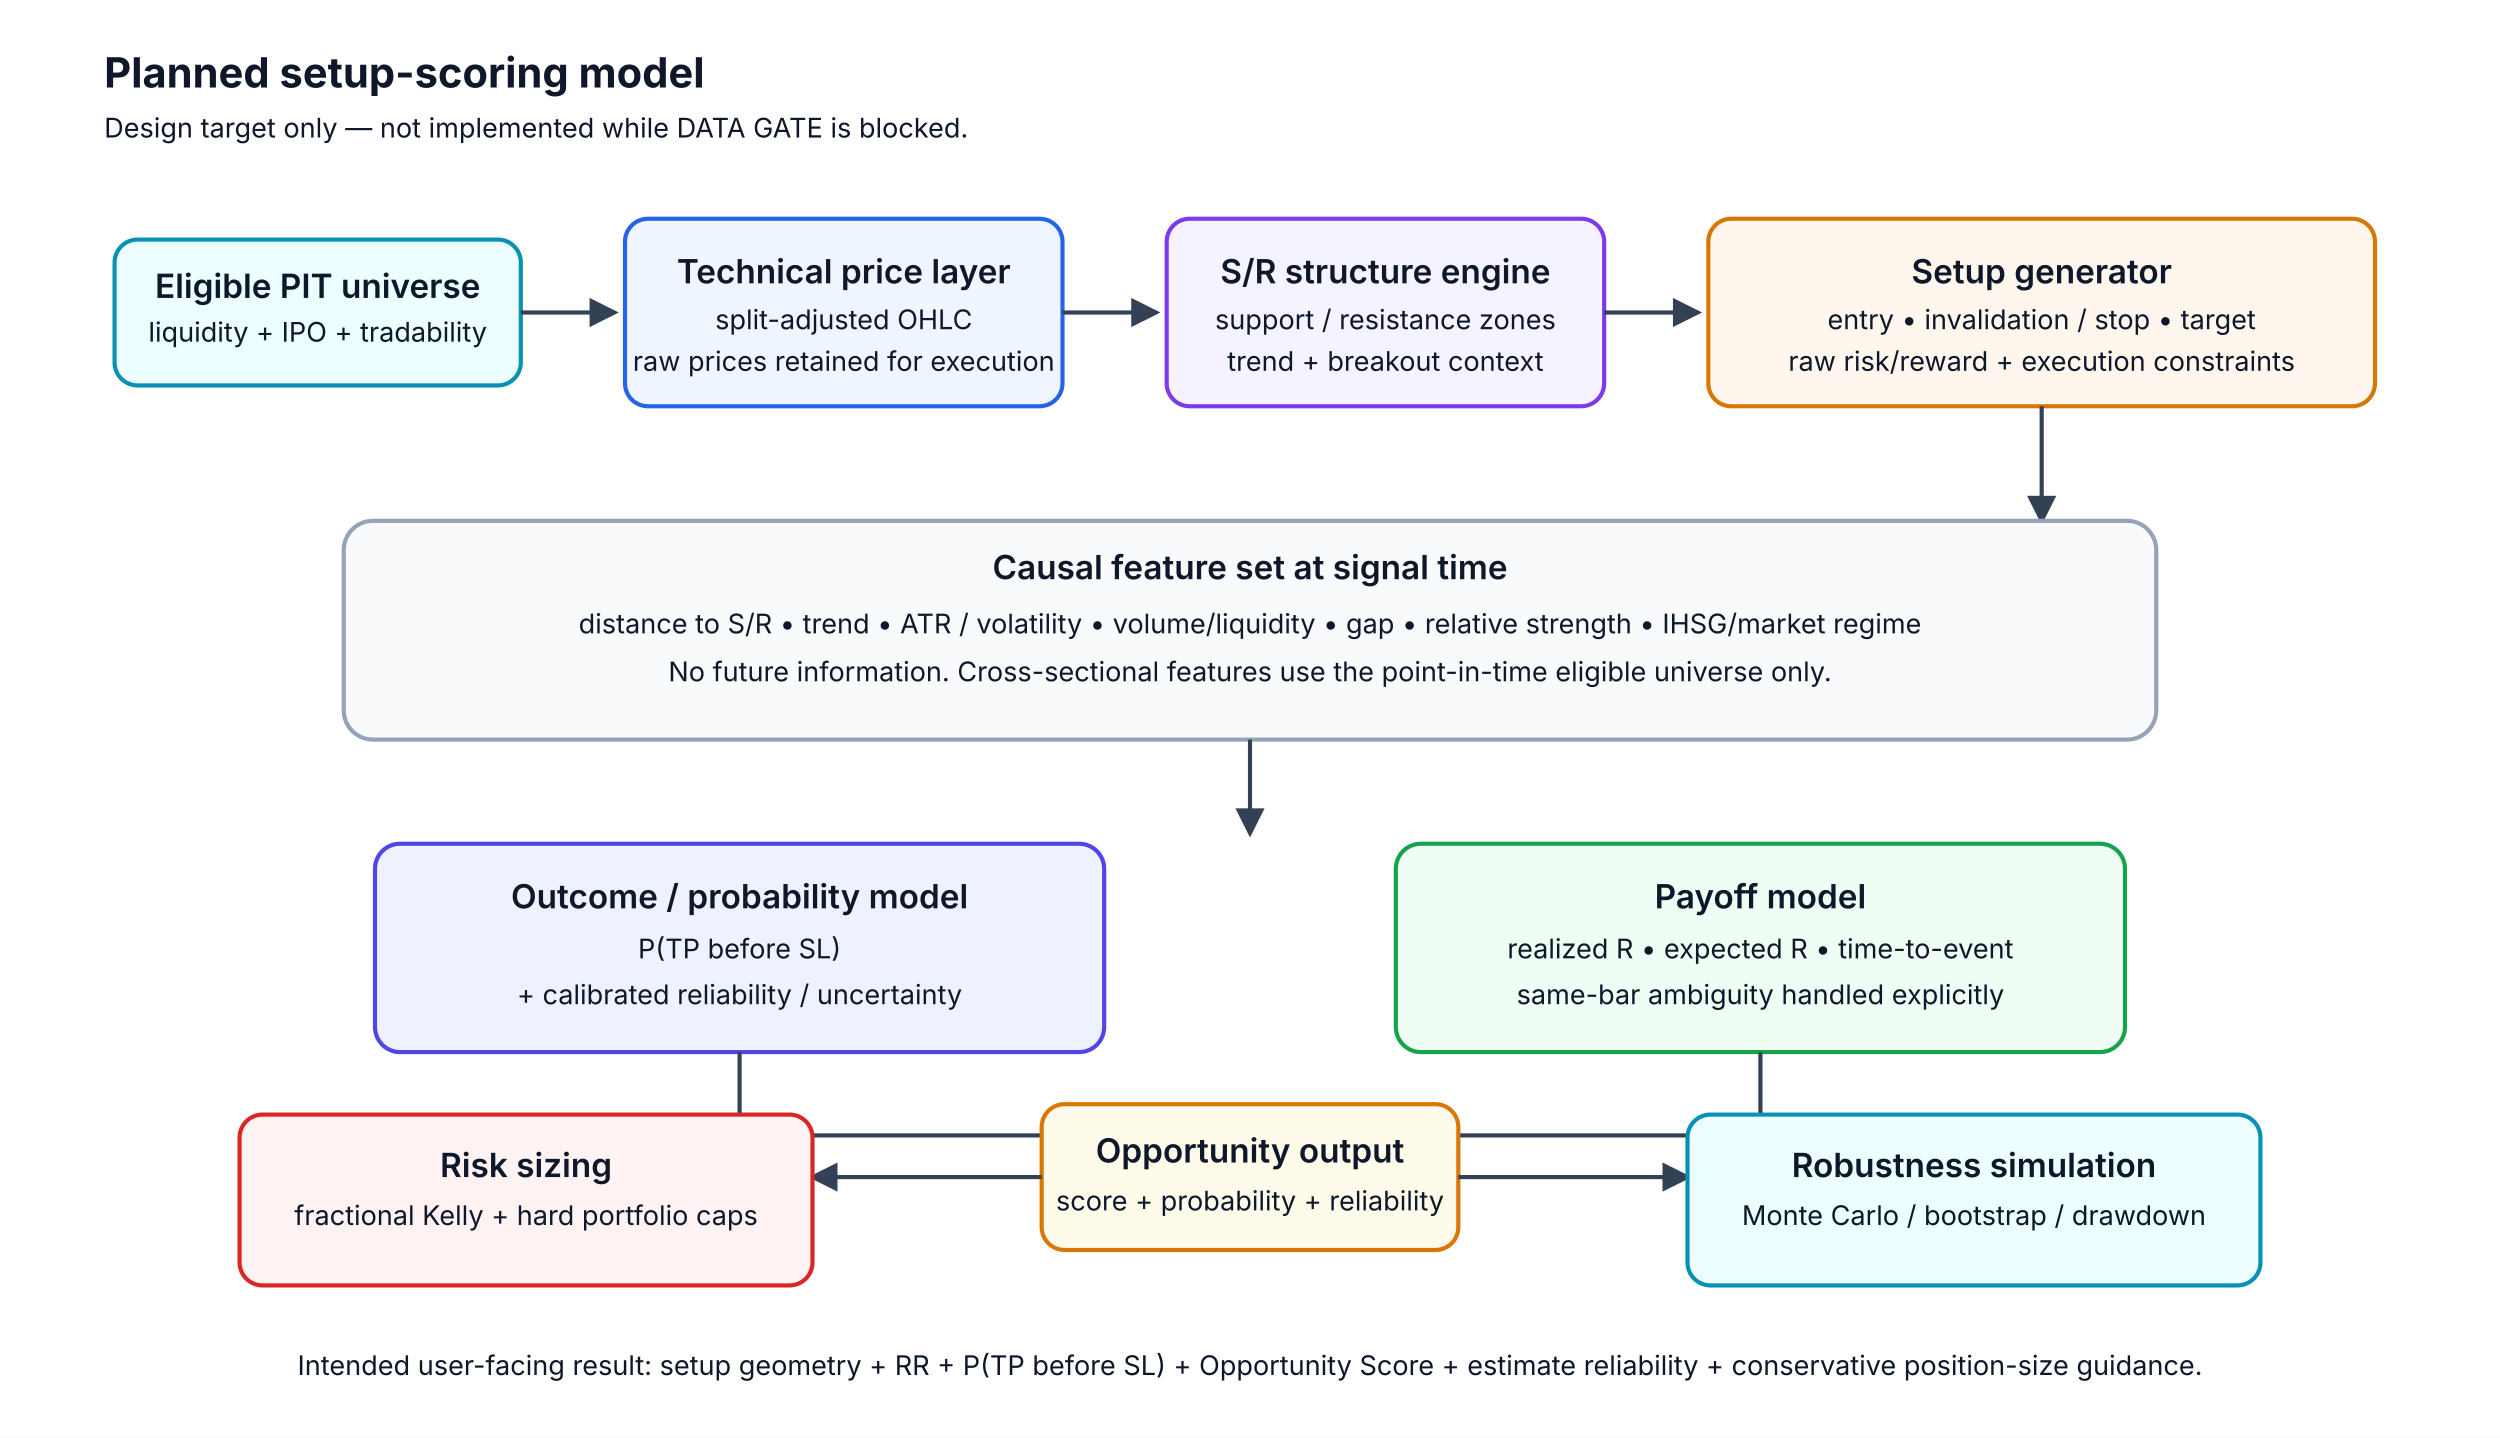
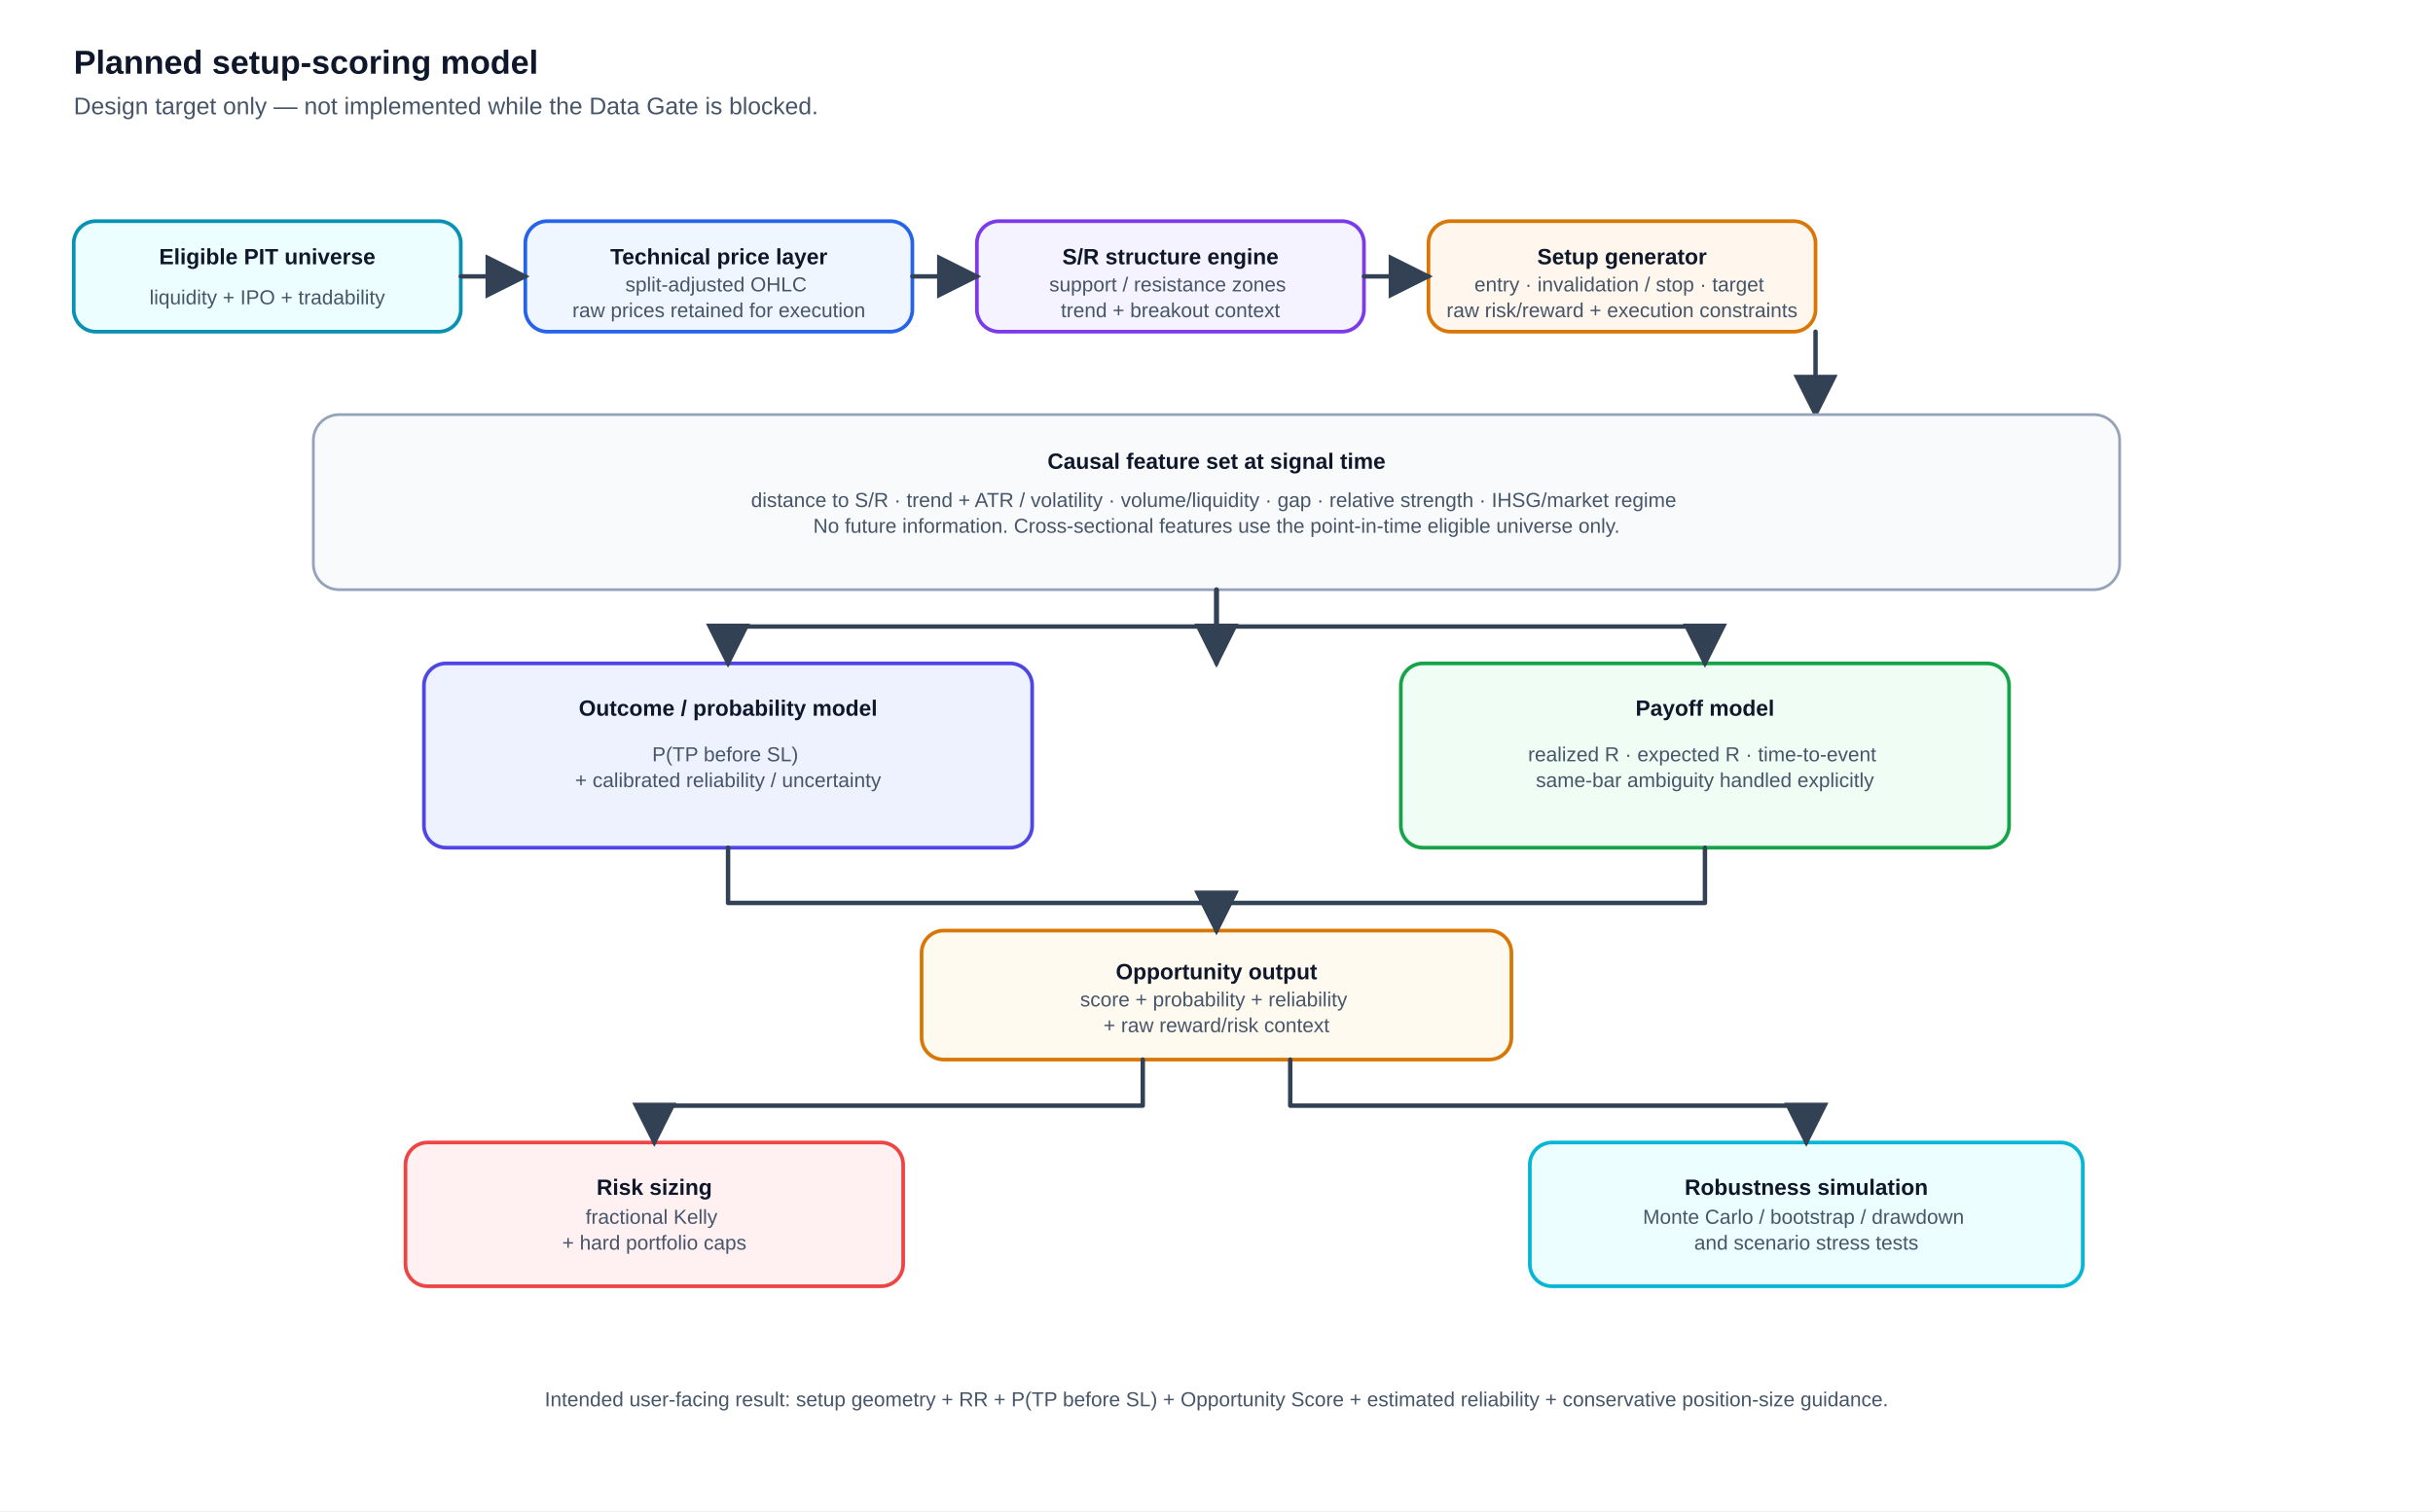
- <svg xmlns="http://www.w3.org/2000/svg" width="1200" height="690" viewBox="0 0 1200 690">
-   <rect width="1200" height="690" fill="#ffffff" />
+ <svg xmlns="http://www.w3.org/2000/svg" width="1320" height="820" viewBox="0 0 1320 820">
  <defs>
-     <marker id="arrow" markerWidth="7" markerHeight="7" refX="6" refY="3.5" orient="auto">
-       <path d="M0,0 L7,3.5 L0,7 Z" fill="#334155" />
+     <marker id="arrow-navy" markerWidth="10" markerHeight="10" refX="9" refY="5" orient="auto" markerUnits="strokeWidth">
+       <path d="M0,0 L10,5 L0,10 z" fill="#334155" />
+     </marker>
+     <marker id="arrow-green" markerWidth="10" markerHeight="10" refX="9" refY="5" orient="auto" markerUnits="strokeWidth">
+       <path d="M0,0 L10,5 L0,10 z" fill="#16a34a" />
+     </marker>
+     <marker id="arrow-red" markerWidth="10" markerHeight="10" refX="9" refY="5" orient="auto" markerUnits="strokeWidth">
+       <path d="M0,0 L10,5 L0,10 z" fill="#dc2626" />
    </marker>
    <style>
-     .txt{font-family:Inter,ui-sans-serif,system-ui,-apple-system,"Segoe UI",sans-serif;fill:#0f172a}
-     .title{font-size:20px;font-weight:700}.label{font-size:16px;font-weight:600}.small{font-size:13px}.edge{stroke:#334155;stroke-width:2;fill:none;marker-end:url(#arrow)}
-   </style>
+       .title { font: 700 18px Arial, sans-serif; fill:#0f172a; }
+       .subtitle { font: 13px Arial, sans-serif; fill:#475569; }
+       .section { font: 700 12px Arial, sans-serif; fill:#334155; }
+       .label { font: 700 12px Arial, sans-serif; fill:#0f172a; }
+       .small { font: 11px Arial, sans-serif; fill:#475569; }
+       .tiny { font: 10px Arial, sans-serif; fill:#475569; }
+       .center { text-anchor: middle; dominant-baseline: middle; }
+       .box { fill:#ffffff; stroke-width:2; rx:12; ry:12; }
+       .group { fill:#f8fafc; stroke:#94a3b8; stroke-width:1.5; rx:14; ry:14; }
+       .dashed { fill:#f8fafc; stroke:#94a3b8; stroke-width:1.5; stroke-dasharray:6 5; rx:14; ry:14; }
+       .arrowN { stroke:#334155; stroke-width:2.4; fill:none; marker-end:url(#arrow-navy); stroke-linecap:round; stroke-linejoin:round; }
+       .arrowG { stroke:#16a34a; stroke-width:2.4; fill:none; marker-end:url(#arrow-green); stroke-linecap:round; stroke-linejoin:round; }
+       .arrowR { stroke:#dc2626; stroke-width:2.4; fill:none; marker-end:url(#arrow-red); stroke-linecap:round; stroke-linejoin:round; }
+       .chip { fill:#fff7ed; stroke:#f59e0b; stroke-width:1.5; rx:8; ry:8; }
+       .status { fill:#fee2e2; stroke:#ef4444; stroke-width:1.5; rx:8; ry:8; }
+     </style>
  </defs>
-   <text x="50" y="42" class="txt title">Planned setup-scoring model</text>
-   <text x="50" y="66" class="txt small" fill="#dc2626">Design target only — not implemented while DATA GATE is blocked.</text>
-   <rect x="55" y="115" width="195" height="70" rx="11" fill="#ecfeff" stroke="#0891b2" stroke-width="2" />
-   <text x="152.5" y="143" text-anchor="middle" class="txt label">Eligible PIT universe</text>
-   <text x="152.5" y="164" text-anchor="middle" class="txt small">liquidity + IPO + tradability</text>
-   <path d="M250 150 H295" class="edge" />
-   <rect x="300" y="105" width="210" height="90" rx="11" fill="#eff6ff" stroke="#2563eb" stroke-width="2" />
-   <text x="405" y="136" text-anchor="middle" class="txt label">Technical price layer</text>
-   <text x="405" y="158" text-anchor="middle" class="txt small">split-adjusted OHLC</text>
-   <text x="405" y="178" text-anchor="middle" class="txt small">raw prices retained for execution</text>
-   <path d="M510 150 H555" class="edge" />
-   <rect x="560" y="105" width="210" height="90" rx="11" fill="#f5f3ff" stroke="#7c3aed" stroke-width="2" />
-   <text x="665" y="136" text-anchor="middle" class="txt label">S/R structure engine</text>
-   <text x="665" y="158" text-anchor="middle" class="txt small">support / resistance zones</text>
-   <text x="665" y="178" text-anchor="middle" class="txt small">trend + breakout context</text>
-   <path d="M770 150 H815" class="edge" />
-   <rect x="820" y="105" width="320" height="90" rx="11" fill="#fff7ed" stroke="#d97706" stroke-width="2" />
-   <text x="980" y="136" text-anchor="middle" class="txt label">Setup generator</text>
-   <text x="980" y="158" text-anchor="middle" class="txt small">entry • invalidation / stop • target</text>
-   <text x="980" y="178" text-anchor="middle" class="txt small">raw risk/reward + execution constraints</text>
-   <path d="M980 195 V250" class="edge" />
-   <rect x="165" y="250" width="870" height="105" rx="14" fill="#f8fafc" stroke="#94a3b8" stroke-width="2" />
-   <text x="600" y="278" text-anchor="middle" class="txt label">Causal feature set at signal time</text>
-   <text x="600" y="304" text-anchor="middle" class="txt small">distance to S/R • trend • ATR / volatility • volume/liquidity • gap • relative strength • IHSG/market regime</text>
-   <text x="600" y="327" text-anchor="middle" class="txt small">No future information. Cross-sectional features use the point-in-time eligible universe only.</text>
-   <path d="M600 355 V400" class="edge" />
-   <rect x="180" y="405" width="350" height="100" rx="12" fill="#eef2ff" stroke="#4f46e5" stroke-width="2" />
-   <text x="355" y="436" text-anchor="middle" class="txt label">Outcome / probability model</text>
-   <text x="355" y="460" text-anchor="middle" class="txt small">P(TP before SL)</text>
-   <text x="355" y="482" text-anchor="middle" class="txt small">+ calibrated reliability / uncertainty</text>
-   <rect x="670" y="405" width="350" height="100" rx="12" fill="#f0fdf4" stroke="#16a34a" stroke-width="2" />
-   <text x="845" y="436" text-anchor="middle" class="txt label">Payoff model</text>
-   <text x="845" y="460" text-anchor="middle" class="txt small">realized R • expected R • time-to-event</text>
-   <text x="845" y="482" text-anchor="middle" class="txt small">same-bar ambiguity handled explicitly</text>
-   <path d="M355 505 V545 H535" class="edge" />
-   <path d="M845 505 V545 H665" class="edge" />
-   <rect x="500" y="530" width="200" height="70" rx="11" fill="#fffbeb" stroke="#d97706" stroke-width="2" />
-   <text x="600" y="558" text-anchor="middle" class="txt label">Opportunity output</text>
-   <text x="600" y="581" text-anchor="middle" class="txt small">score + probability + reliability</text>
-   <path d="M500 565 H390" class="edge" />
-   <path d="M700 565 H810" class="edge" />
-   <rect x="115" y="535" width="275" height="82" rx="11" fill="#fef2f2" stroke="#dc2626" stroke-width="2" />
-   <text x="252.5" y="565" text-anchor="middle" class="txt label">Risk sizing</text>
-   <text x="252.5" y="588" text-anchor="middle" class="txt small">fractional Kelly + hard portfolio caps</text>
-   <rect x="810" y="535" width="275" height="82" rx="11" fill="#ecfeff" stroke="#0891b2" stroke-width="2" />
-   <text x="947.5" y="565" text-anchor="middle" class="txt label">Robustness simulation</text>
-   <text x="947.5" y="588" text-anchor="middle" class="txt small">Monte Carlo / bootstrap / drawdown</text>
-   <text x="600" y="660" text-anchor="middle" class="txt small" fill="#475569">Intended user-facing result: setup geometry + RR + P(TP before SL) + Opportunity Score + estimate reliability + conservative position-size guidance.</text>
+   <rect x="0" y="0" width="1320" height="820" fill="white" />
+   <text x="40" y="40" class="title">Planned setup-scoring model</text>
+   <text x="40" y="62" class="subtitle">Design target only — not implemented while the Data Gate is blocked.</text>
+   <rect x="40" y="120" width="210" height="60" class="box" style="stroke:#0891b2; fill:#ecfeff;" />
+   <text x="145.0" y="140" class="label center">Eligible PIT universe</text>
+   <text x="145.0" y="162" class="small center">liquidity + IPO + tradability</text>
+   <rect x="285" y="120" width="210" height="60" class="box" style="stroke:#2563eb; fill:#eff6ff;" />
+   <text x="390.0" y="140" class="label center">Technical price layer</text>
+   <text x="390.0" y="162" class="small center">
+     <tspan x="390.0" dy="-7">split-adjusted OHLC</tspan>
+     <tspan x="390.0" dy="14">raw prices retained for execution</tspan>
+   </text>
+   <rect x="530" y="120" width="210" height="60" class="box" style="stroke:#7c3aed; fill:#f5f3ff;" />
+   <text x="635.0" y="140" class="label center">S/R structure engine</text>
+   <text x="635.0" y="162" class="small center">
+     <tspan x="635.0" dy="-7">support / resistance zones</tspan>
+     <tspan x="635.0" dy="14">trend + breakout context</tspan>
+   </text>
+   <rect x="775" y="120" width="210" height="60" class="box" style="stroke:#d97706; fill:#fff7ed;" />
+   <text x="880.0" y="140" class="label center">Setup generator</text>
+   <text x="880.0" y="162" class="small center">
+     <tspan x="880.0" dy="-7">entry · invalidation / stop · target</tspan>
+     <tspan x="880.0" dy="14">raw risk/reward + execution constraints</tspan>
+   </text>
+   <path d="M250 150 H285" class="arrowN" />
+   <path d="M495 150 H530" class="arrowN" />
+   <path d="M740 150 H775" class="arrowN" />
+   <path d="M985 180 V225" class="arrowN" />
+   <rect x="170" y="225" width="980" height="95" class="group" />
+   <text x="660" y="251" class="label center">Causal feature set at signal time</text>
+   <text x="660" y="279" class="small center">
+     <tspan x="660" dy="-7">distance to S/R · trend + ATR / volatility · volume/liquidity · gap · relative strength · IHSG/market regime</tspan>
+     <tspan x="660" dy="14">No future information. Cross-sectional features use the point-in-time eligible universe only.</tspan>
+   </text>
+   <path d="M660 320 V360" class="arrowN" />
+   <rect x="230" y="360" width="330" height="100" class="box" style="stroke:#4f46e5; fill:#eef2ff;" />
+   <text x="395" y="385" class="label center">Outcome / probability model</text>
+   <text x="395" y="417" class="small center">
+     <tspan x="395" dy="-7">P(TP before SL)</tspan>
+     <tspan x="395" dy="14">+ calibrated reliability / uncertainty</tspan>
+   </text>
+   <rect x="760" y="360" width="330" height="100" class="box" style="stroke:#16a34a; fill:#f0fdf4;" />
+   <text x="925" y="385" class="label center">Payoff model</text>
+   <text x="925" y="417" class="small center">
+     <tspan x="925" dy="-7">realized R · expected R · time-to-event</tspan>
+     <tspan x="925" dy="14">same-bar ambiguity handled explicitly</tspan>
+   </text>
+   <path d="M660 320 V340 H395 V360" class="arrowN" />
+   <path d="M660 320 V340 H925 V360" class="arrowN" />
+   <rect x="500" y="505" width="320" height="70" class="box" style="stroke:#d97706; fill:#fffaf0;" />
+   <text x="660" y="528" class="label center">Opportunity output</text>
+   <text x="660" y="550" class="small center">
+     <tspan x="660" dy="-7">score + probability + reliability</tspan>
+     <tspan x="660" dy="14">+ raw reward/risk context</tspan>
+   </text>
+   <path d="M395 460 V490 H660 V505" class="arrowN" />
+   <path d="M925 460 V490 H660 V505" class="arrowN" />
+   <rect x="220" y="620" width="270" height="78" class="box" style="stroke:#ef4444; fill:#fff1f2;" />
+   <text x="355" y="645" class="label center">Risk sizing</text>
+   <text x="355" y="668" class="small center">
+     <tspan x="355" dy="-7">fractional Kelly</tspan>
+     <tspan x="355" dy="14">+ hard portfolio caps</tspan>
+   </text>
+   <rect x="830" y="620" width="300" height="78" class="box" style="stroke:#06b6d4; fill:#ecfeff;" />
+   <text x="980" y="645" class="label center">Robustness simulation</text>
+   <text x="980" y="668" class="small center">
+     <tspan x="980" dy="-7">Monte Carlo / bootstrap / drawdown</tspan>
+     <tspan x="980" dy="14">and scenario stress tests</tspan>
+   </text>
+   <path d="M620 575 V600 H355 V620" class="arrowN" />
+   <path d="M700 575 V600 H980 V620" class="arrowN" />
+   <text x="660" y="760" class="small center">Intended user-facing result: setup geometry + RR + P(TP before SL) + Opportunity Score + estimated reliability + conservative position-size guidance.</text>
</svg>
